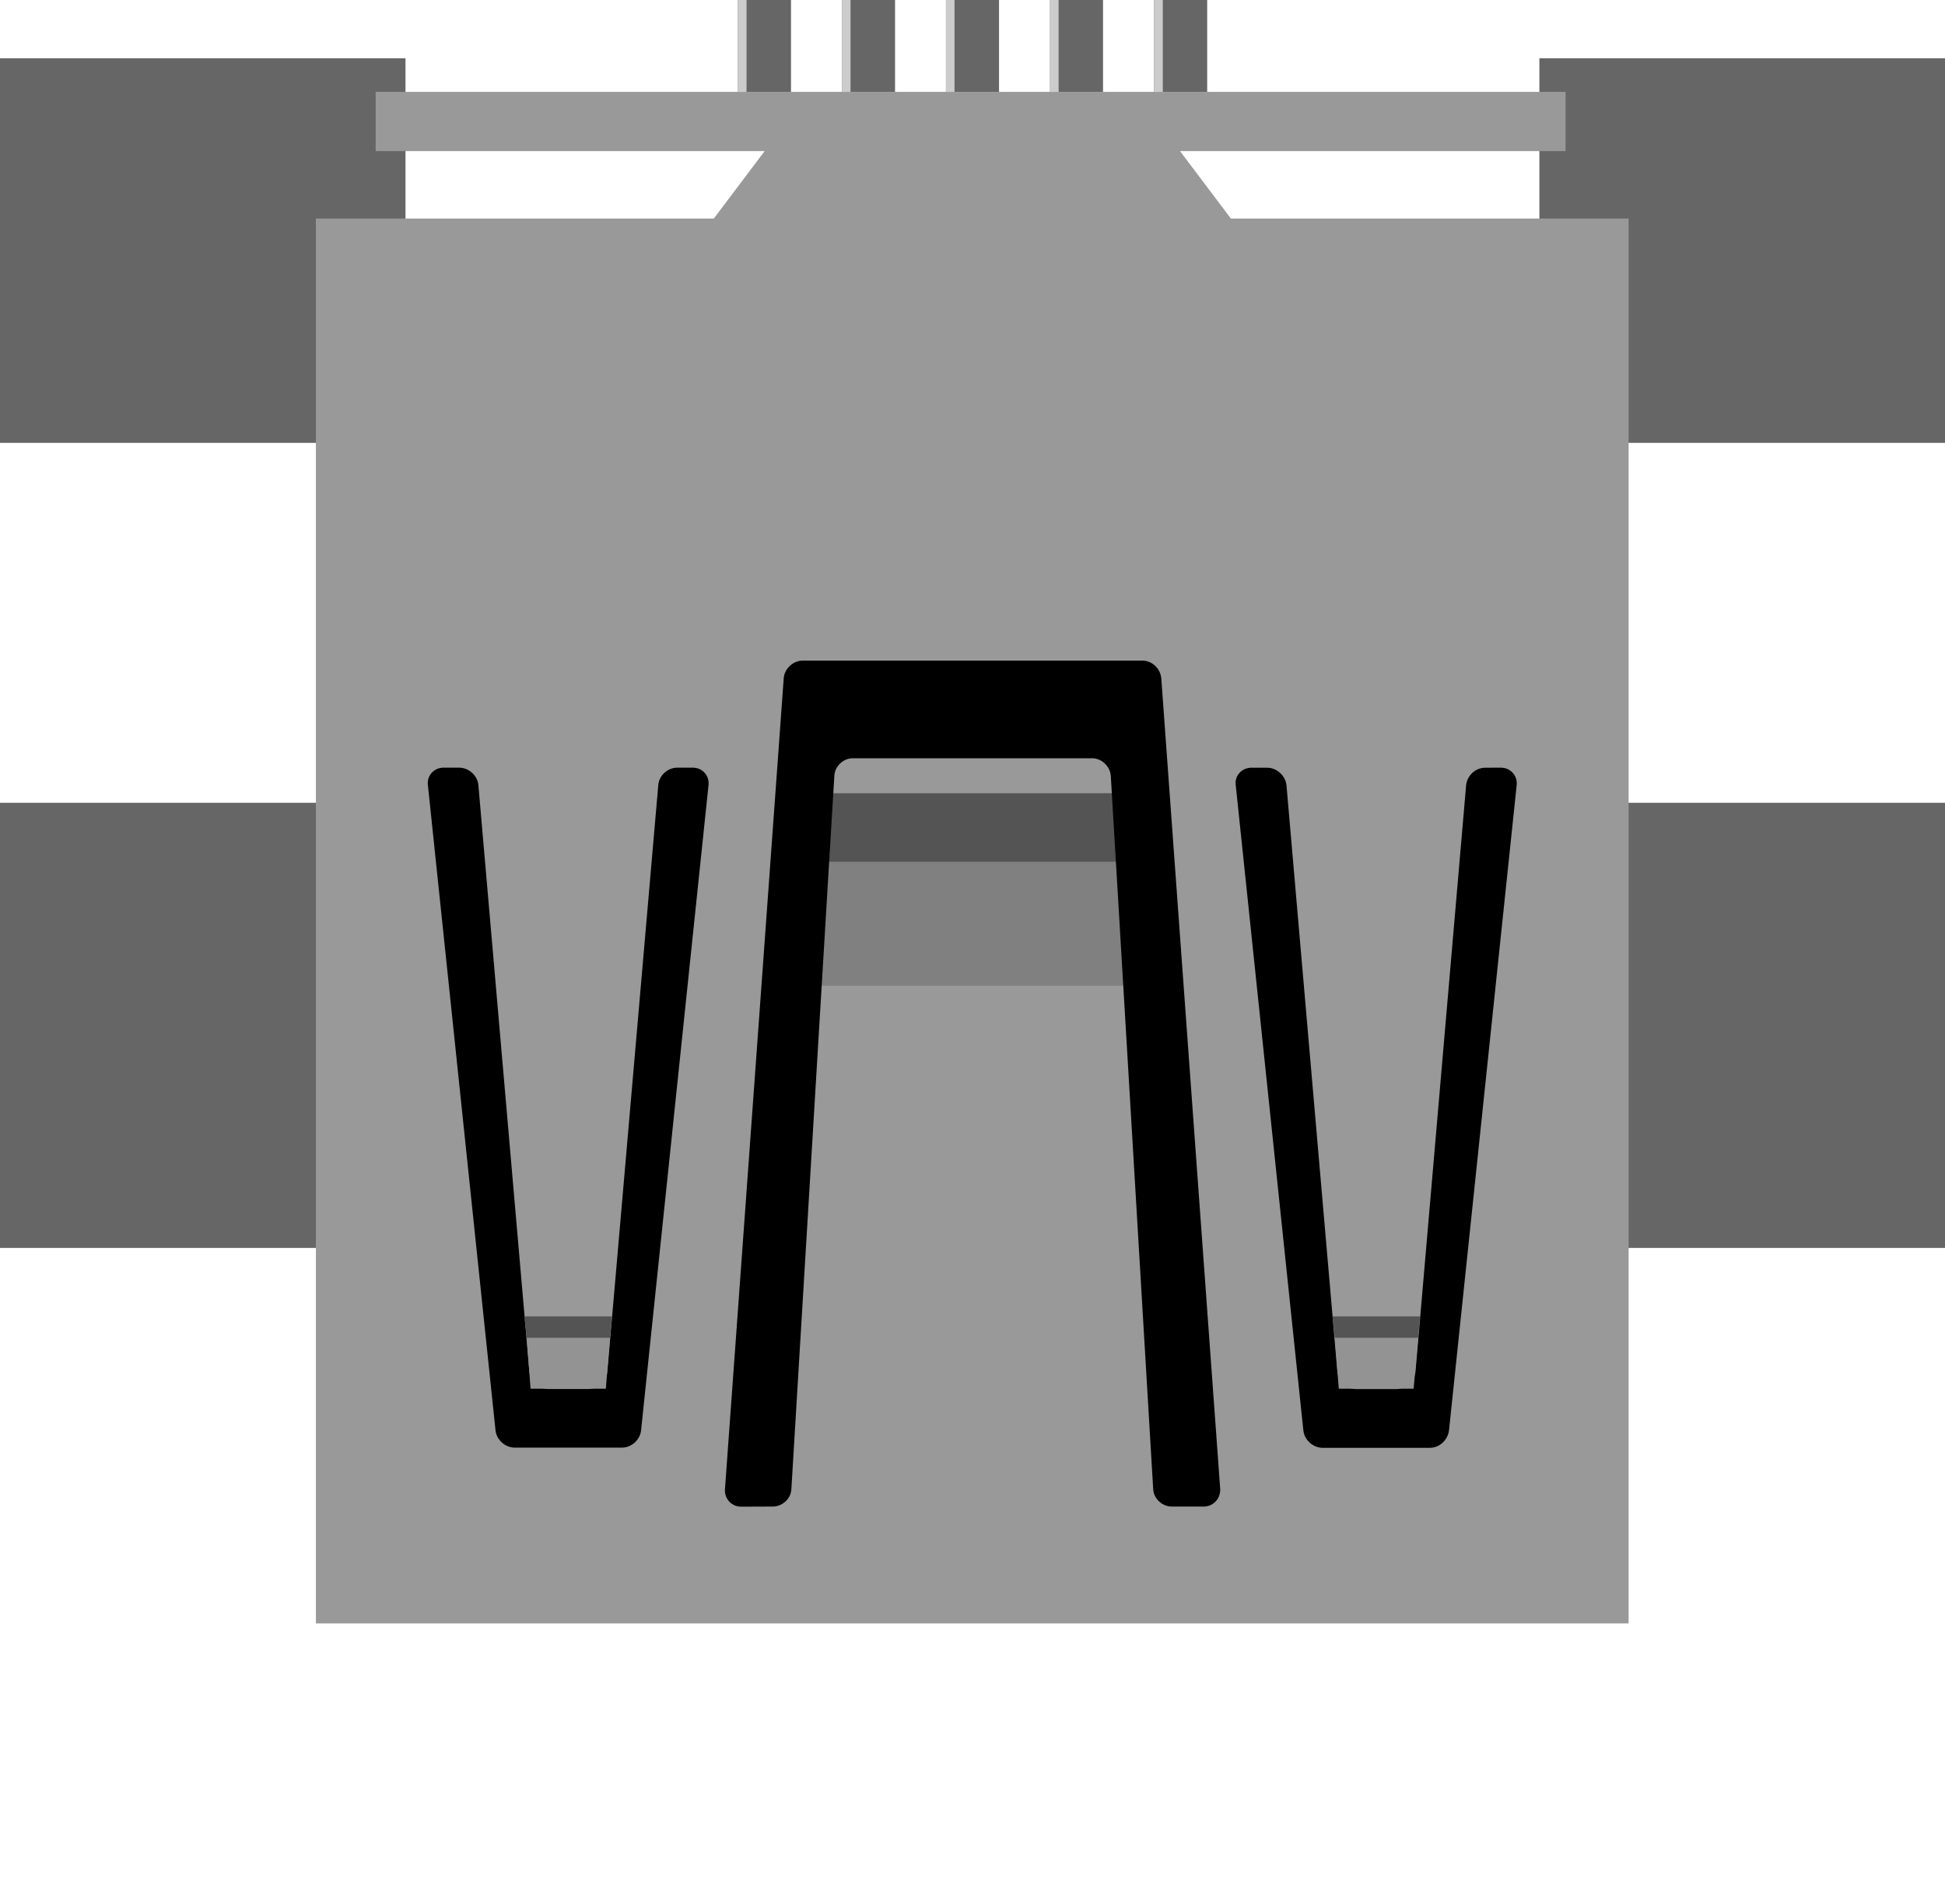
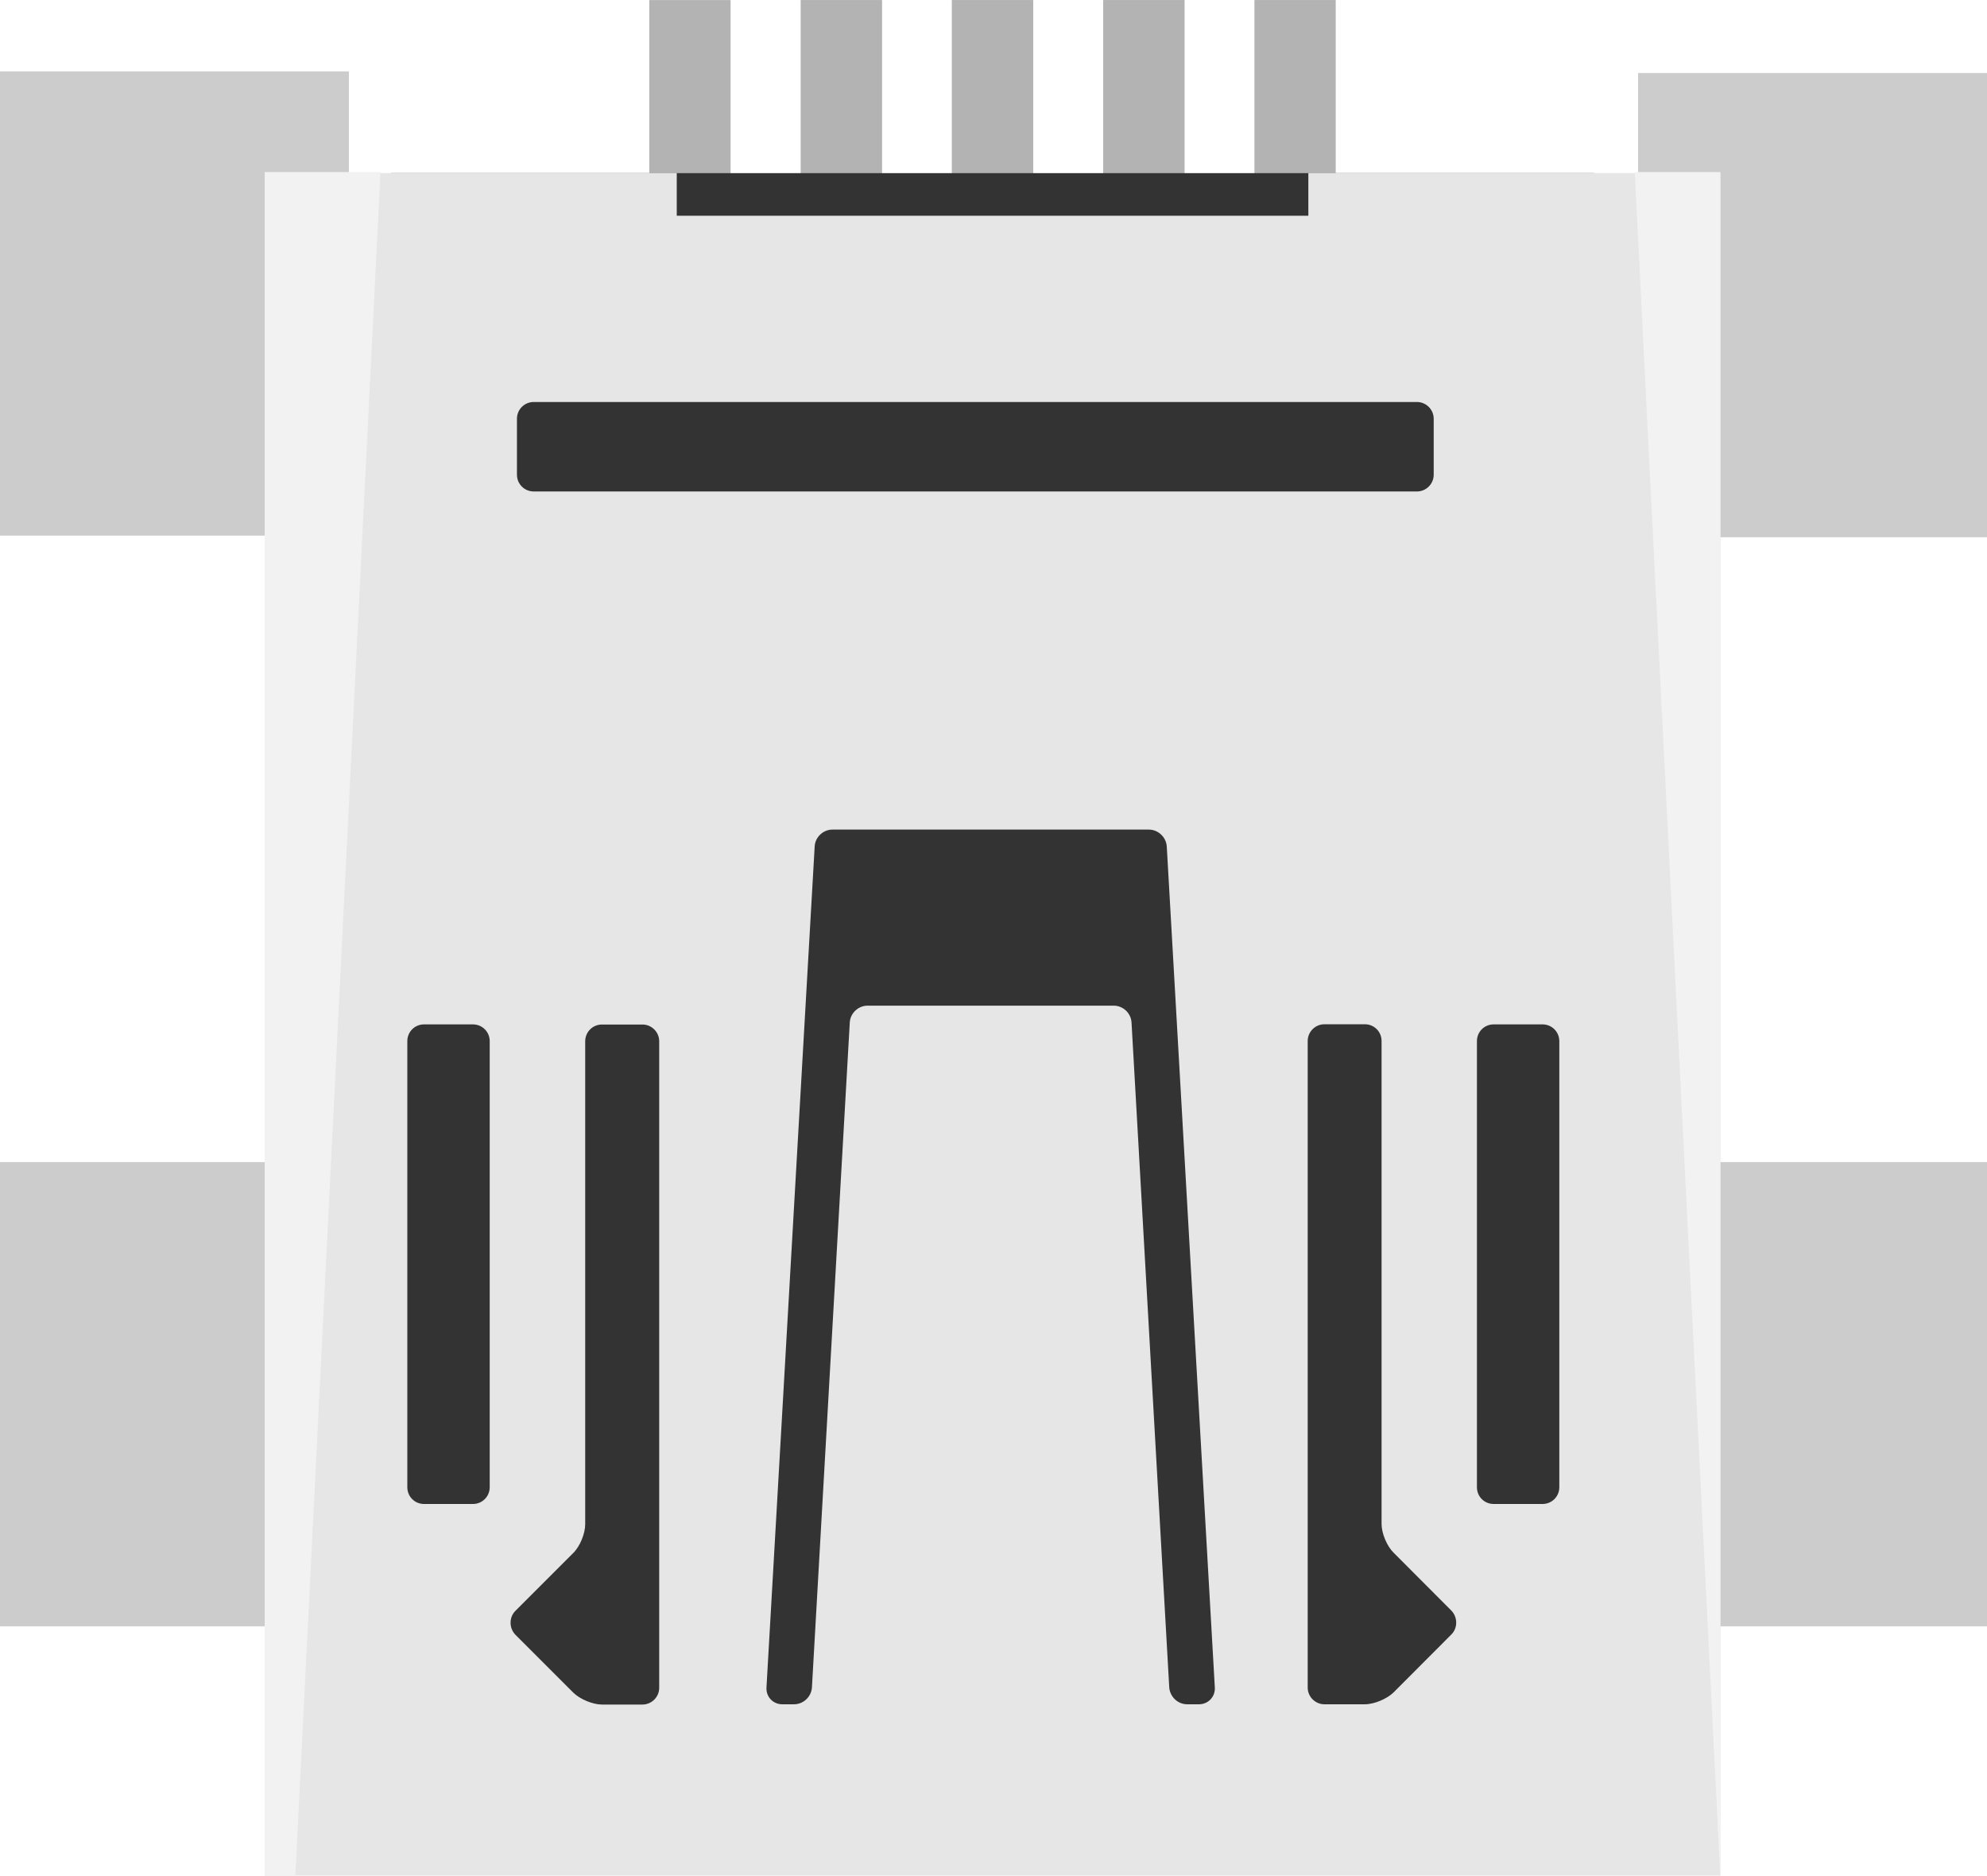
- <svg xmlns="http://www.w3.org/2000/svg" version="1.2" baseProfile="tiny" id="Ebene_1" x="0px" y="0px" width="31.629px" height="30.957px" viewBox="0 0 31.629 30.957" xml:space="preserve">
-   <g>
-     <g>
-       <g>
-         <rect y="0.947" fill="#666666" width="6.594" height="6.254" />
-       </g>
-       <g>
-         <rect y="13.053" fill="#666666" width="6.594" height="7.238" />
-       </g>
-     </g>
-     <g>
-       <g>
-         <rect x="25.033" y="0.947" fill="#666666" width="6.596" height="6.254" />
-       </g>
-       <g>
-         <rect x="25.033" y="13.053" fill="#666666" width="6.596" height="7.238" />
-       </g>
-     </g>
-     <g>
-       <g>
-         <polygon fill="#999999" points="20.016,3.553 19.189,2.457 25.459,2.457 25.459,1.494 6.109,1.494 6.109,2.457 12.434,2.457      11.608,3.553 5.137,3.553 5.137,26.396 26.484,26.396 26.484,3.553    " />
-       </g>
-     </g>
-     <g>
-       <path d="M11.266,12.482c0.156,0,0.271,0.127,0.256,0.281l-1.097,10.494c-0.017,0.154-0.153,0.281-0.312,0.281H8.37    c-0.154,0-0.297-0.127-0.312-0.281l-1.1-10.494c-0.018-0.154,0.102-0.281,0.254-0.281h0.256c0.153,0,0.297,0.127,0.311,0.281    l0.83,9.542c0.011,0.153,0.15,0.28,0.308,0.28h0.649c0.153,0,0.295-0.127,0.31-0.28l0.829-9.542    c0.013-0.154,0.151-0.281,0.31-0.281H11.266z" />
-     </g>
-     <g>
-       <path d="M24.408,12.482c0.152,0,0.271,0.127,0.256,0.281L23.563,23.26c-0.021,0.154-0.151,0.281-0.313,0.281h-1.742    c-0.154,0-0.297-0.127-0.313-0.281l-1.1-10.496c-0.021-0.154,0.102-0.281,0.254-0.281h0.258c0.154,0,0.295,0.127,0.313,0.281    l0.828,9.541c0.014,0.154,0.146,0.281,0.311,0.281h0.646c0.15,0,0.297-0.127,0.313-0.281l0.824-9.541    c0.02-0.154,0.146-0.281,0.313-0.281L24.408,12.482L24.408,12.482z" />
-     </g>
-     <g>
-       <g>
-         <polygon fill="none" points="21.771,22.58 22.988,22.58 23.061,21.752 21.707,21.752    " />
-       </g>
-       <g>
-         <polygon fill="#939393" points="23.061,21.752 22.988,22.58 21.771,22.58 21.707,21.752    " />
-       </g>
-       <g>
-         <polygon fill="#545454" points="23.061,21.752 23.092,21.404 21.669,21.404 21.707,21.752    " />
-       </g>
-     </g>
-     <g>
-       <g>
-         <polygon fill="none" points="8.628,22.58 9.852,22.58 9.919,21.752 8.565,21.752    " />
-       </g>
-       <g>
-         <polygon fill="#939393" points="9.919,21.752 9.852,22.58 8.628,22.58 8.565,21.752    " />
-       </g>
-       <g>
-         <polygon fill="#545454" points="9.919,21.752 9.954,21.404 8.527,21.404 8.565,21.752    " />
-       </g>
-     </g>
-     <g>
-       <rect x="12.904" y="14.012" fill="#808080" width="5.555" height="2.015" />
-     </g>
-     <g>
-       <rect x="12.904" y="12.898" fill="#545454" width="5.555" height="1.115" />
-     </g>
-     <g>
-       <path d="M12.568,24.496c0.154,0,0.293-0.127,0.301-0.281l0.699-11.605c0.01-0.154,0.146-0.281,0.301-0.281h3.889    c0.155,0,0.291,0.127,0.305,0.281l0.69,11.605c0.009,0.154,0.146,0.281,0.302,0.281h0.521c0.152,0,0.271-0.127,0.267-0.281    l-0.959-13.191c-0.017-0.154-0.146-0.283-0.31-0.283h-5.52c-0.154,0-0.295,0.129-0.309,0.283l-0.956,13.191    c-0.011,0.154,0.108,0.283,0.263,0.283L12.568,24.496L12.568,24.496z" />
-     </g>
-     <g>
-       <g>
-         <g>
-           <rect x="18.768" fill="#666666" width="0.863" height="1.494" />
-         </g>
-         <g>
-           <rect x="18.768" fill="#CCCCCC" width="0.141" height="1.494" />
-         </g>
-       </g>
-       <g>
-         <g>
-           <rect x="17.075" fill="#666666" width="0.862" height="1.494" />
-         </g>
-         <g>
-           <rect x="17.075" fill="#CCCCCC" width="0.14" height="1.494" />
-         </g>
-       </g>
-       <g>
-         <g>
-           <rect x="15.383" fill="#666666" width="0.863" height="1.494" />
-         </g>
-         <g>
-           <rect x="15.383" fill="#CCCCCC" width="0.139" height="1.494" />
-         </g>
-       </g>
-       <g>
-         <g>
-           <rect x="13.691" fill="#666666" width="0.864" height="1.494" />
-         </g>
-         <g>
-           <rect x="13.691" fill="#CCCCCC" width="0.14" height="1.494" />
-         </g>
-       </g>
-       <g>
-         <g>
-           <rect x="11.999" fill="#666666" width="0.864" height="1.494" />
-         </g>
-         <g>
-           <rect x="11.999" fill="#CCCCCC" width="0.141" height="1.494" />
-         </g>
-       </g>
-     </g>
+ <svg xmlns="http://www.w3.org/2000/svg" version="1.2" baseProfile="tiny" id="Layer_1" x="0px" y="0px" width="28.424px" height="26.828px" viewBox="0 0 28.424 26.828" xml:space="preserve">
+   <rect id="rect5568" x="23.433" y="1.044" fill="#CCCCCC" width="4.991" height="6.64" />
+   <rect id="rect5570" x="0" y="16.621" fill="#CCCCCC" width="28.424" height="6.64" />
+   <rect id="rect5580" x="0" y="1.021" fill="#CCCCCC" width="4.991" height="6.64" />
+   <rect id="rect5588" x="9.288" y="0.001" fill="#B3B3B3" width="1.163" height="2.769" />
+   <g id="g5592" transform="matrix(1.813735,0,0,1.813735,27.00453,167.8472)">
+     <rect id="rect5594" x="-8.574" y="-92.542" fill="#B3B3B3" width="0.642" height="1.527" />
+   </g>
+   <g id="g5598" transform="matrix(1.813735,0,0,1.813735,27.00453,167.8472)">
+     <rect id="rect5600" x="-7.382" y="-92.542" fill="#B3B3B3" width="0.642" height="1.527" />
+   </g>
+   <g id="g5604" transform="matrix(1.813735,0,0,1.813735,27.00453,167.8472)">
+     <rect id="rect5606" x="-6.188" y="-92.542" fill="#B3B3B3" width="0.642" height="1.527" />
+   </g>
+   <g id="g5610" transform="matrix(1.813735,0,0,1.813735,27.00453,167.8472)">
+     <rect id="rect5612" x="-4.995" y="-92.542" fill="#B3B3B3" width="0.641" height="1.527" />
+   </g>
+   <g id="g5616" transform="matrix(1.873703,0,0,1.873703,27.31063,173.2944)">
+     <rect id="rect5622" x="-11.589" y="-91.166" fill="#333333" width="9.184" height="12.193" />
+     <path id="path5628" fill="#E6E6E6" d="M-1.441-78.17v-12.997h-3.146v0.326h-4.822v-0.326h-3.145   v12.997H-1.441L-1.441-78.17z M-3.3-84.54c0-0.071,0.056-0.128,0.128-0.128h0.373c0.071,0,0.128,0.057,0.128,0.128v3.405   c0,0.071-0.057,0.128-0.128,0.128h-0.373c-0.072,0-0.128-0.057-0.128-0.128V-84.54z M-5.422-79.478h-0.09   c-0.072,0-0.131-0.057-0.137-0.128l-0.288-5.077c-0.004-0.071-0.065-0.128-0.136-0.128h-1.879c-0.071,0-0.132,0.057-0.136,0.128   l-0.289,5.077c-0.005,0.071-0.065,0.128-0.137,0.128h-0.089c-0.071,0-0.125-0.057-0.121-0.128l0.368-6.421   c0.004-0.071,0.065-0.128,0.136-0.128h2.415c0.071,0,0.132,0.057,0.137,0.128l0.367,6.421C-5.297-79.535-5.352-79.478-5.422-79.478   z M-3.495-80.011l-0.441,0.442c-0.051,0.05-0.148,0.091-0.22,0.091h-0.308c-0.07,0-0.128-0.057-0.128-0.128v-4.935   c0-0.071,0.058-0.128,0.128-0.128h0.308c0.072,0,0.128,0.057,0.128,0.128v3.687c0,0.071,0.041,0.169,0.092,0.219l0.441,0.442   C-3.446-80.142-3.446-80.06-3.495-80.011z M-10.629-89.291c0-0.071,0.057-0.128,0.128-0.128h6.743c0.07,0,0.128,0.057,0.128,0.128   v0.427c0,0.071-0.058,0.128-0.128,0.128h-6.743c-0.071,0-0.128-0.057-0.128-0.128V-89.291z M-10.641-80.191l0.442-0.442   c0.051-0.05,0.091-0.148,0.091-0.219v-3.687c0-0.071,0.057-0.128,0.128-0.128h0.309c0.07,0,0.128,0.057,0.128,0.128v4.935   c0,0.071-0.058,0.128-0.128,0.128H-9.98c-0.071,0-0.168-0.041-0.219-0.091l-0.442-0.442C-10.69-80.06-10.69-80.142-10.641-80.191   L-10.641-80.191z M-11.466-84.54c0-0.071,0.056-0.128,0.128-0.128h0.373c0.071,0,0.128,0.057,0.128,0.128v3.405   c0,0.071-0.057,0.128-0.128,0.128h-0.373c-0.072,0-0.128-0.057-0.128-0.128V-84.54L-11.466-84.54z" />
+     <polygon id="polygon5630" fill="#F2F2F2" points="-12.555,-91.174 -11.671,-91.174 -12.321,-78.169 -12.555,-78.169  " />
+     <polyline id="polygon5632_1_" fill="#F2F2F2" points="-1.442,-78.169 -2.095,-91.174 -1.441,-91.174 -1.441,-78.169  " />
  </g>
</svg>
